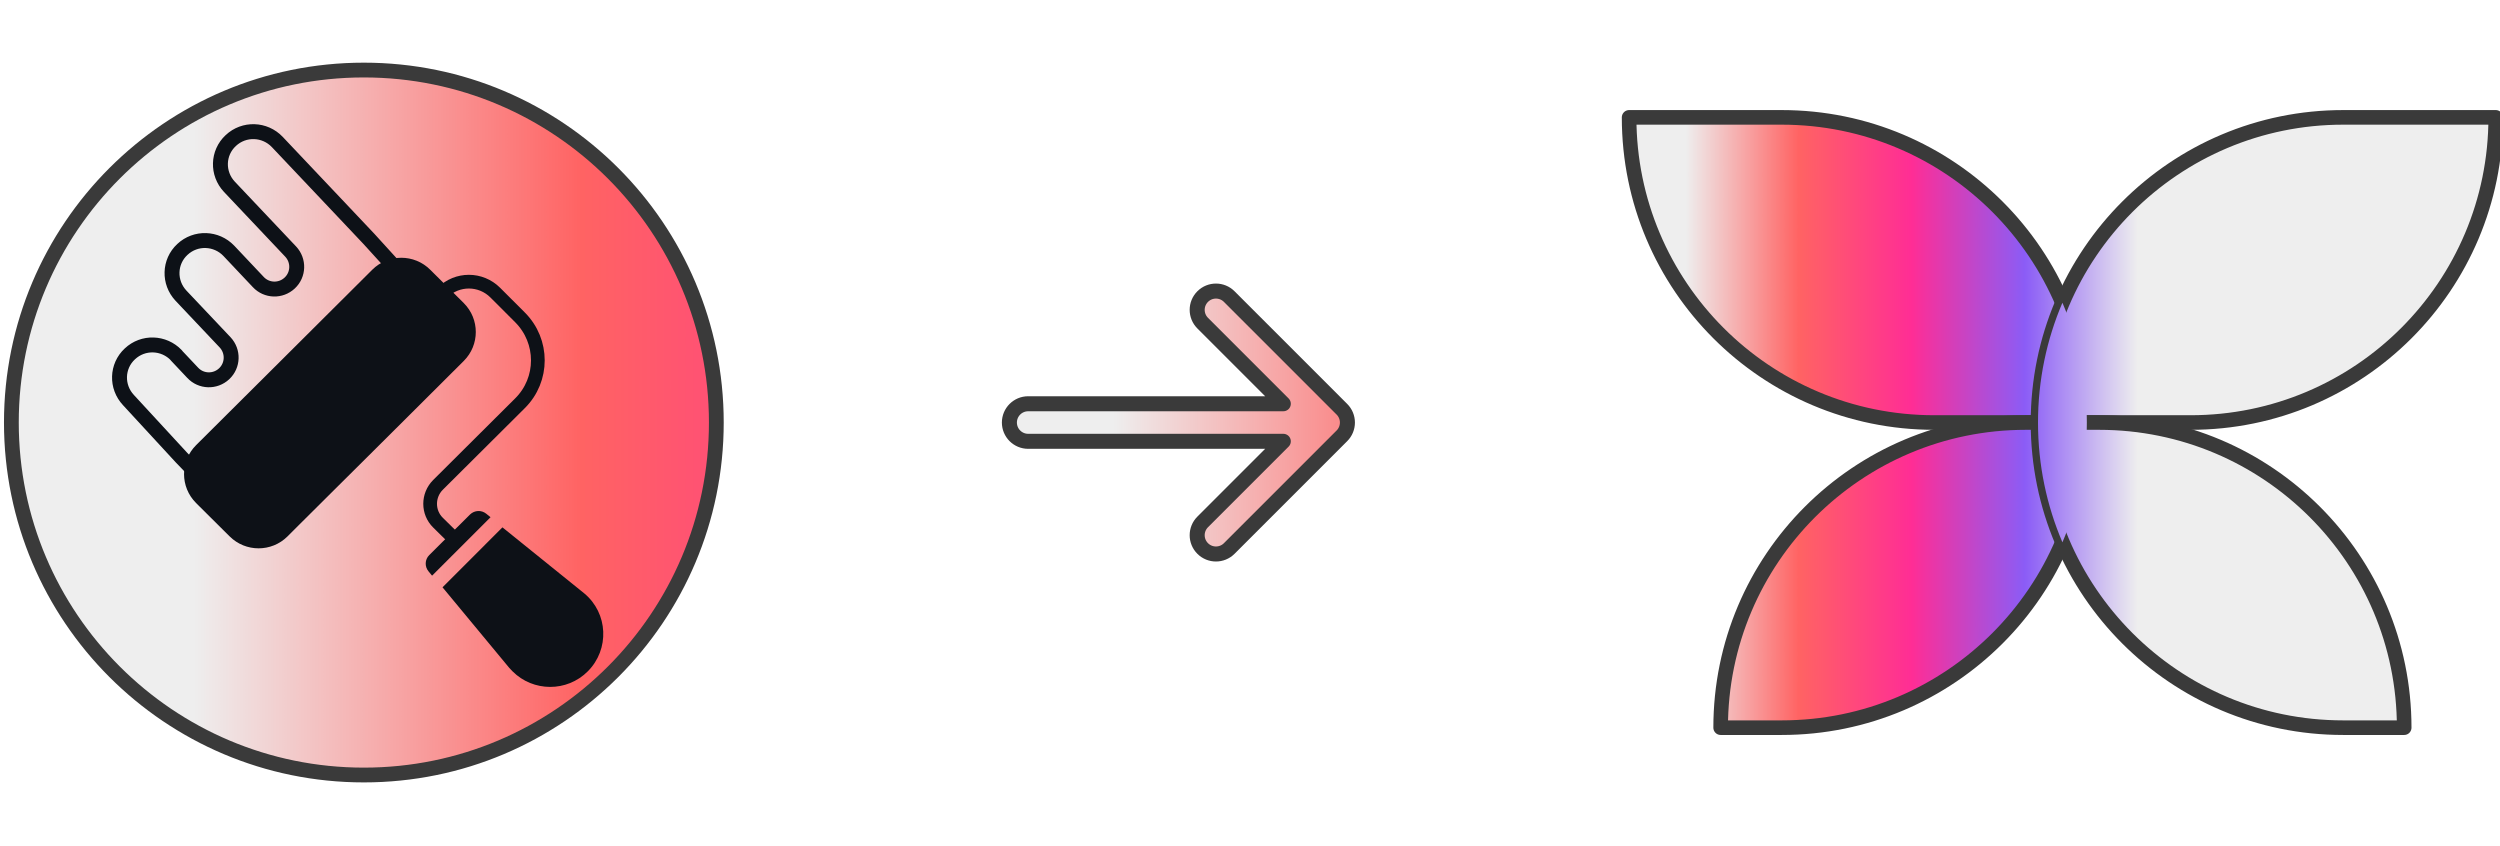
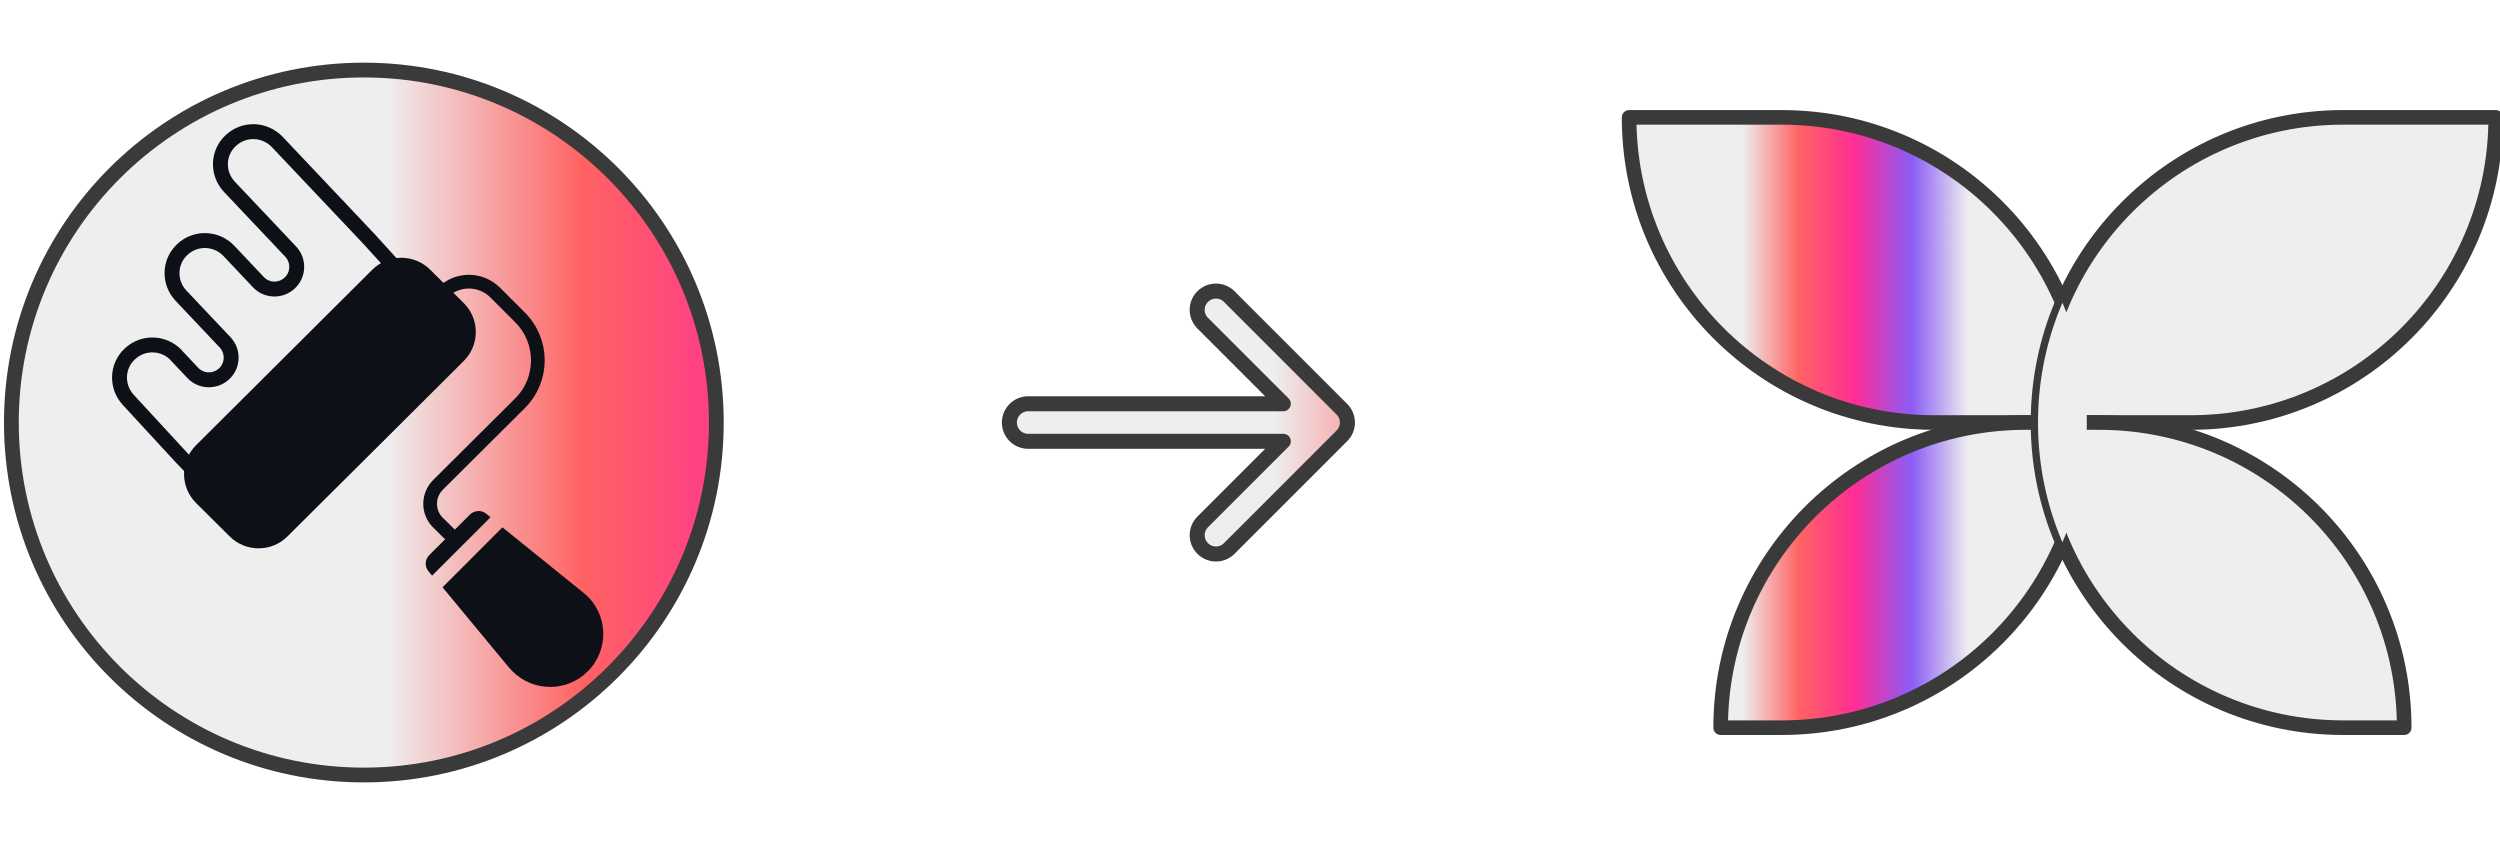
<svg xmlns="http://www.w3.org/2000/svg" width="213" height="72" viewBox="0 0 213 72" fill="none" role="img" aria-label="Renovate to Changesets">
  <defs>
    <linearGradient id="logo-flow" gradientUnits="userSpaceOnUse" x1="-213" y1="36" x2="213" y2="36">
      <stop offset="0" stop-color="#eeeeee" />
-       <stop offset="0.02" stop-color="#eeeeee" />
+       <stop offset="0.04" stop-color="#eeeeee" />
      <stop offset="0.06" stop-color="#FF6363" />
-       <stop offset="0.10" stop-color="#FF2D95" />
-       <stop offset="0.14" stop-color="#8B5CF6" />
-       <stop offset="0.18" stop-color="#eeeeee" />
+       <stop offset="0.08" stop-color="#FF2D95" />
+       <stop offset="0.10" stop-color="#8B5CF6" />
+       <stop offset="0.12" stop-color="#eeeeee" />
      <stop offset="0.5" stop-color="#eeeeee" />
-       <stop offset="0.52" stop-color="#eeeeee" />
+       <stop offset="0.54" stop-color="#eeeeee" />
      <stop offset="0.56" stop-color="#FF6363" />
-       <stop offset="0.60" stop-color="#FF2D95" />
-       <stop offset="0.64" stop-color="#8B5CF6" />
-       <stop offset="0.68" stop-color="#eeeeee" />
+       <stop offset="0.58" stop-color="#FF2D95" />
+       <stop offset="0.60" stop-color="#8B5CF6" />
+       <stop offset="0.62" stop-color="#eeeeee" />
      <stop offset="1" stop-color="#eeeeee" />
      <animate attributeName="x1" values="-213;0" dur="4s" repeatCount="indefinite" />
      <animate attributeName="x2" values="213;426" dur="4s" repeatCount="indefinite" />
    </linearGradient>
  </defs>
  <g transform="translate(0 5) scale(1.9375)">
    <circle cx="16" cy="16" r="15.5" fill="url(#logo-flow)" stroke="#3a3a3a" stroke-width="0.65" />
    <g fill="none" transform="translate(1.71 1.435) scale(0.8864)">
      <path d="M6.818 13.093C6.199 12.444 5.172 12.405 4.514 13.025C3.855 13.635 3.826 14.661 4.446 15.32L7.07 18.166L7.612 18.728L17.749 8.833L16.374 7.322L14.883 5.744L11.824 2.51C11.204 1.862 10.178 1.823 9.519 2.443C8.861 3.053 8.832 4.079 9.452 4.737L12.492 7.952C12.908 8.397 12.889 9.094 12.443 9.51C11.998 9.927 11.301 9.907 10.885 9.462L9.423 7.913C8.803 7.264 7.777 7.226 7.118 7.845C6.46 8.455 6.431 9.481 7.051 10.14L9.239 12.454C9.655 12.899 9.636 13.596 9.19 14.013C8.745 14.429 8.048 14.41 7.631 13.964L6.818 13.102" stroke="#0d1117" stroke-width="0.74" stroke-linecap="round" stroke-linejoin="round" />
      <path d="M20.024 9.985C20.383 9.627 20.857 9.443 21.332 9.443C21.806 9.443 22.28 9.627 22.639 9.985L23.868 11.214C25.049 12.396 25.049 14.303 23.868 15.475L19.802 19.522C19.279 20.044 19.279 20.887 19.802 21.4L20.46 22.049" stroke="#0d1117" stroke-width="0.68" stroke-linecap="round" stroke-linejoin="round" />
      <path d="M12.25 13.645L8.058 17.818C7.409 18.466 7.409 19.512 8.058 20.161L8.222 20.325L9.723 21.816C10.372 22.465 11.427 22.465 12.076 21.816L12.686 21.206L14.535 19.367L15.813 18.098L17.875 16.046L20.819 13.112C21.467 12.463 21.467 11.418 20.819 10.769L19.153 9.113C18.505 8.465 17.449 8.465 16.8 9.113L12.25 13.645Z" fill="#0d1117" stroke="#0d1117" stroke-width="0.74" stroke-linecap="round" stroke-linejoin="round" />
      <path d="M19.511 24.024L22.406 21.129L22.193 20.955C21.951 20.761 21.612 20.78 21.39 20.993L19.366 23.007C19.143 23.23 19.134 23.578 19.327 23.811L19.502 24.024H19.511Z" fill="#0d1117" />
      <path d="M27.053 24.905L22.997 21.632L20.024 24.605L23.335 28.603C23.384 28.661 23.442 28.719 23.5 28.777C24.517 29.794 26.192 29.814 27.228 28.777C28.322 27.683 28.244 25.892 27.053 24.905Z" fill="#0d1117" />
    </g>
  </g>
  <path fill-rule="evenodd" clip-rule="evenodd" transform="translate(81.2 16.8) scale(1.6)" d="M13.293 5.293C13.683 4.902 14.317 4.902 14.707 5.293L20.707 11.293C20.895 11.48 21 11.735 21 12C21 12.265 20.895 12.52 20.707 12.707L14.707 18.707C14.317 19.098 13.683 19.098 13.293 18.707C12.902 18.317 12.902 17.683 13.293 17.293L17.586 13H4C3.448 13 3 12.552 3 12C3 11.448 3.448 11 4 11H17.586L13.293 6.707C12.902 6.317 12.902 5.683 13.293 5.293Z" fill="url(#logo-flow)" stroke="#3a3a3a" stroke-width="0.8" stroke-linejoin="round" />
  <g transform="translate(138.8 10) scale(0.5652174)">
    <path d="M68.997 45.998C68.997 20.594 48.403 0 22.999 0H0C0 25.404 20.594 45.998 45.998 45.998H68.997Z" fill="url(#logo-flow)" stroke="#3a3a3a" stroke-width="2.2" stroke-linejoin="round" />
    <path d="M68.997 45.998C68.997 71.402 48.403 91.996 22.999 91.996H13.799C13.799 66.592 34.393 45.998 59.797 45.998L68.997 45.998Z" fill="url(#logo-flow)" stroke="#3a3a3a" stroke-width="2.2" stroke-linejoin="round" />
    <path d="M61.637 45.998C61.637 20.594 82.231 0 107.635 0H130.634C130.634 25.404 110.04 45.998 84.636 45.998H61.637Z" fill="url(#logo-flow)" stroke="#3a3a3a" stroke-width="2.2" stroke-linejoin="round" />
    <path d="M61.637 45.998C61.637 71.402 82.231 91.996 107.635 91.996H116.835C116.835 66.592 96.241 45.998 70.837 45.998L61.637 45.998Z" fill="url(#logo-flow)" stroke="#3a3a3a" stroke-width="2.2" stroke-linejoin="round" />
    <path d="M65.317 27.94C67.686 33.484 68.997 39.588 68.997 45.998C68.997 52.408 67.686 58.511 65.317 64.055C62.948 58.511 61.637 52.408 61.637 45.998C61.637 39.588 62.948 33.484 65.317 27.94Z" fill="url(#logo-flow)" />
  </g>
</svg>
